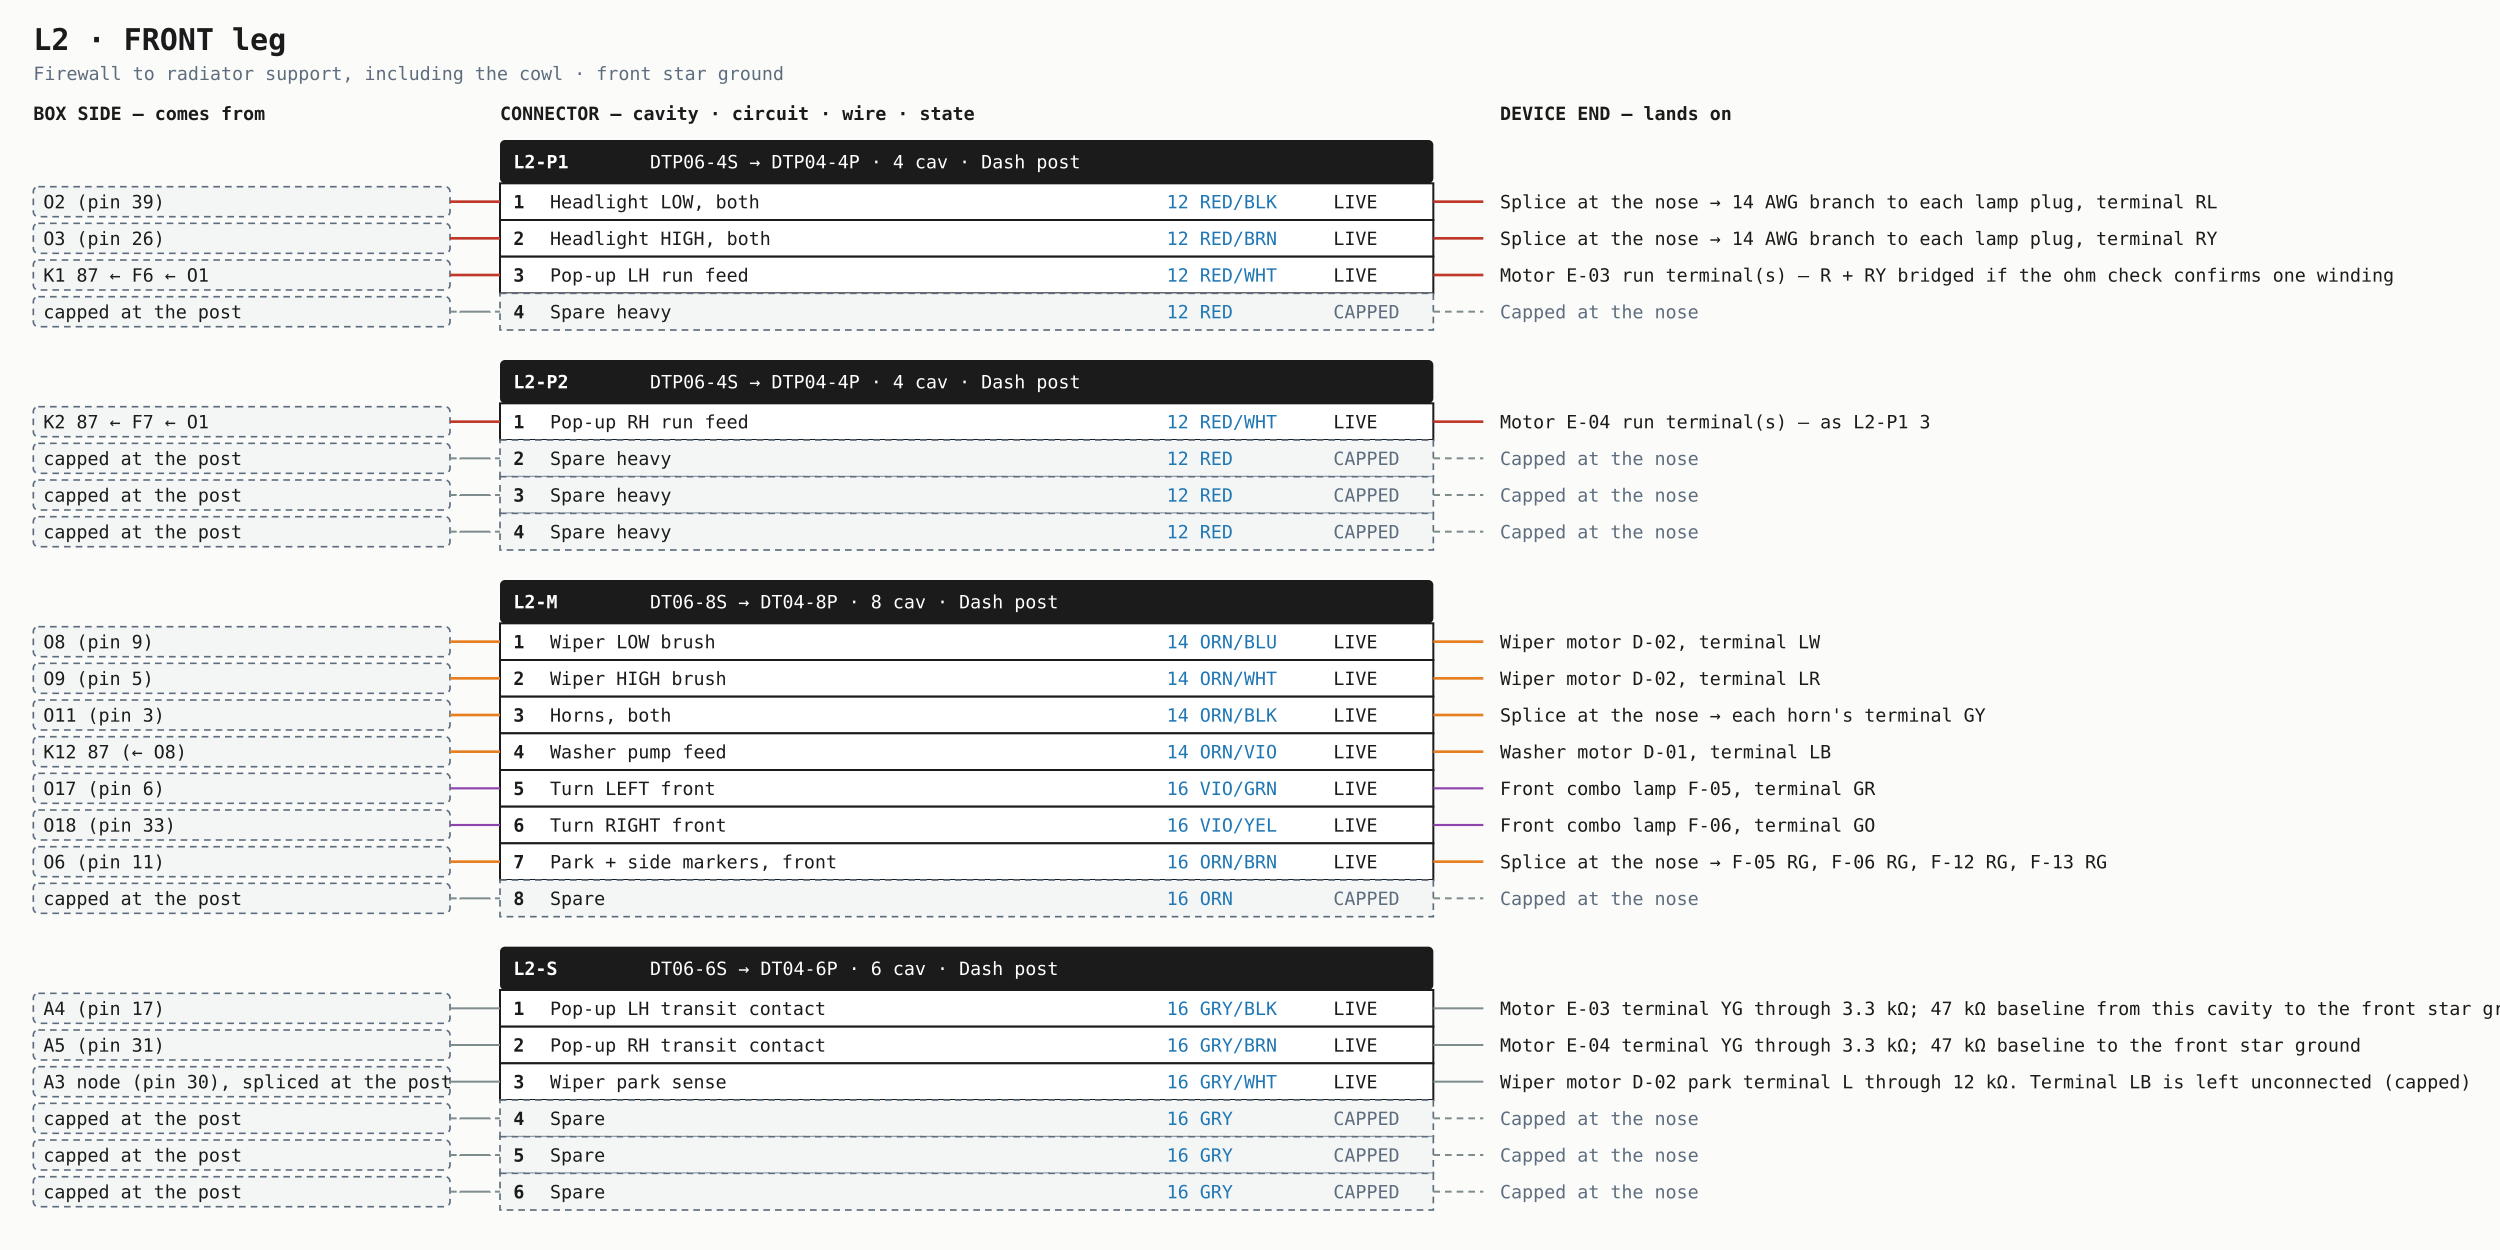
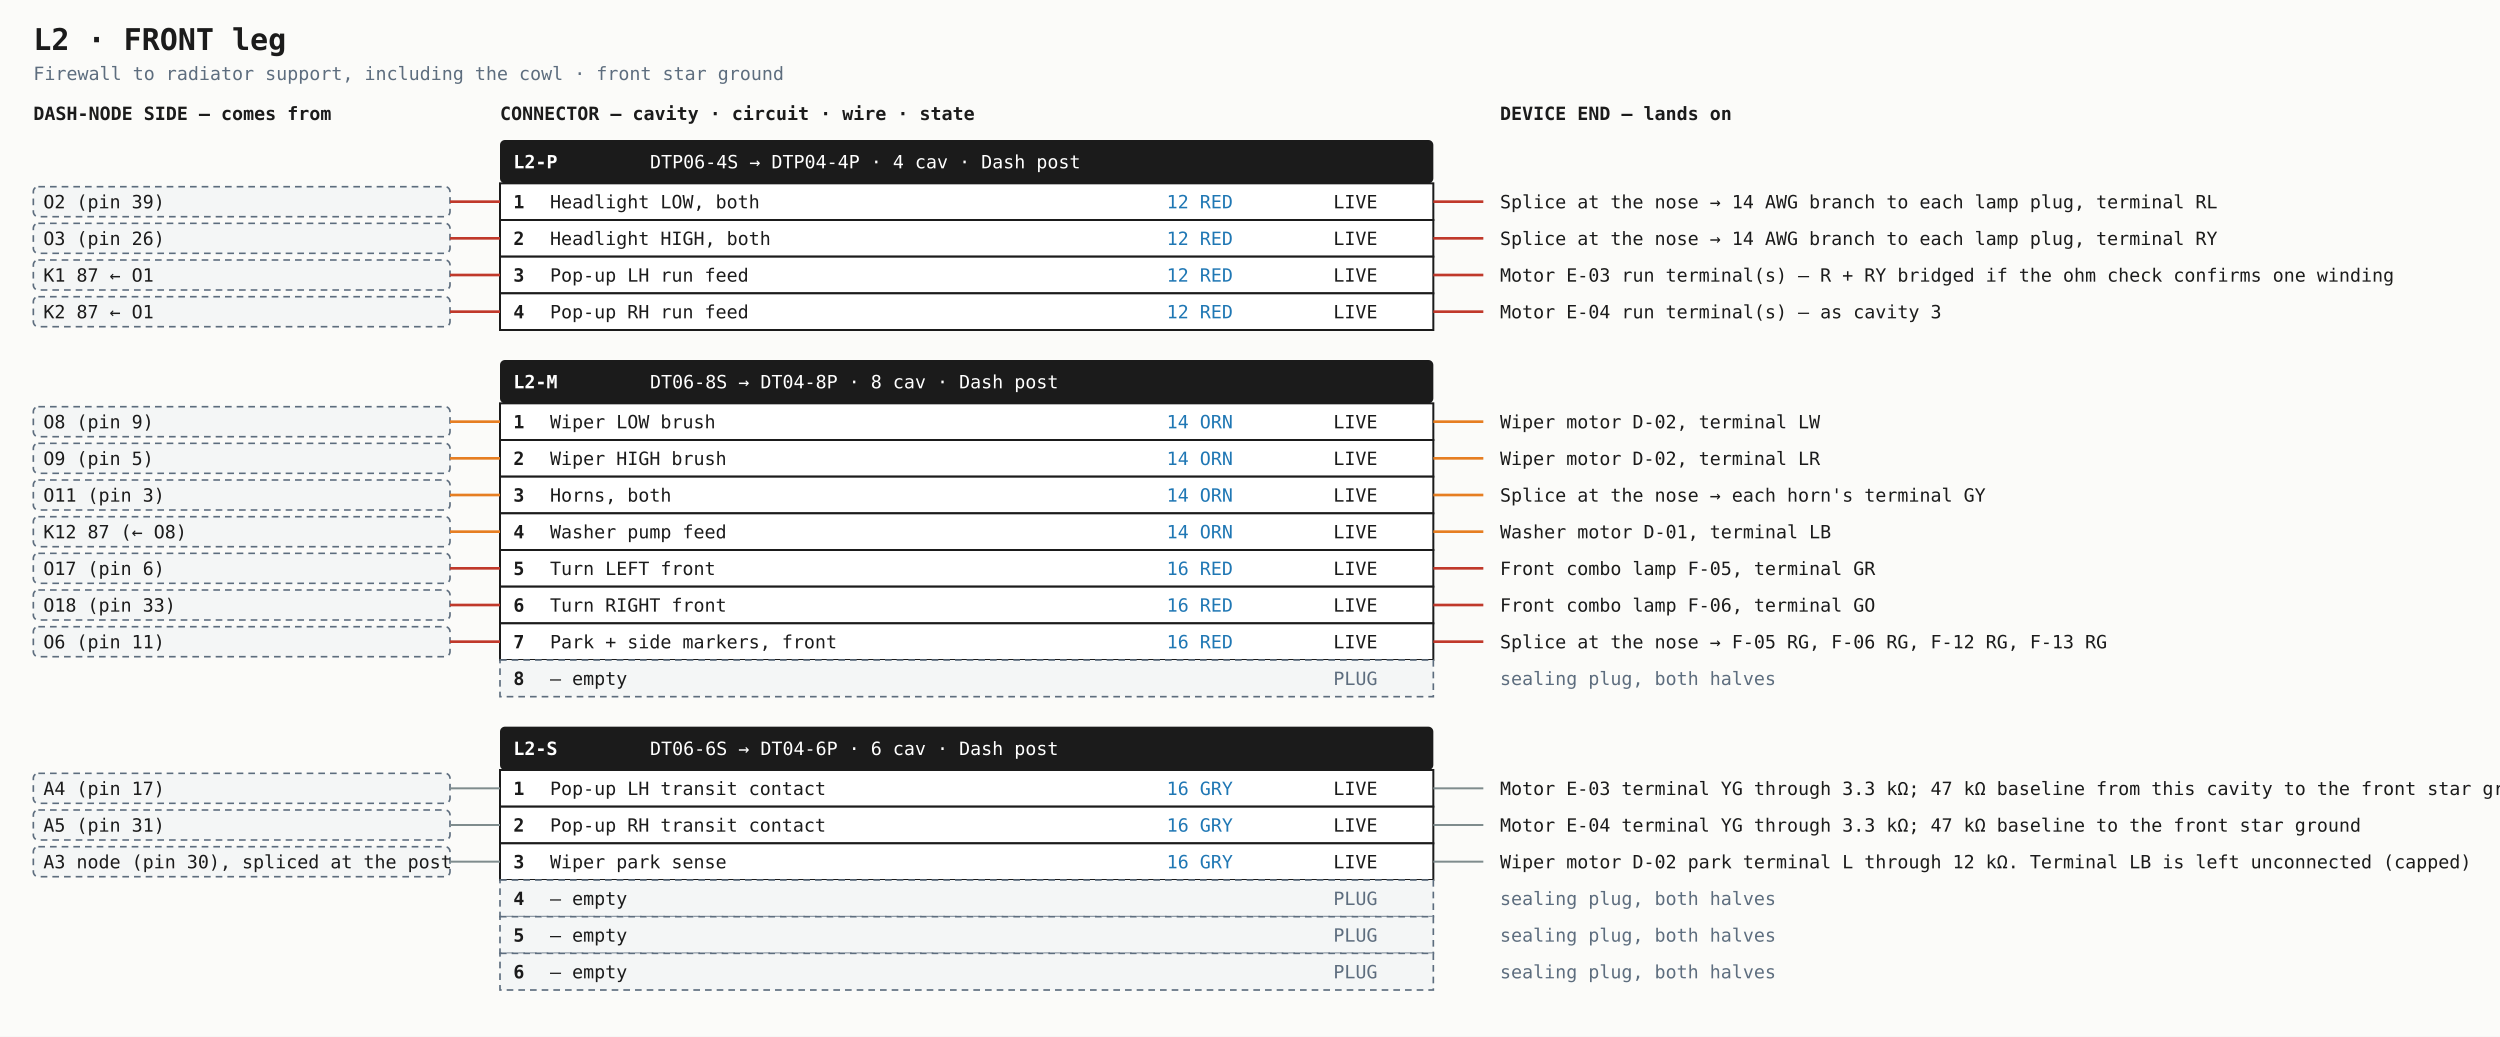
- <svg xmlns="http://www.w3.org/2000/svg" width="1500" height="750" viewBox="0 0 1500 750" font-family="ui-monospace, Menlo, Consolas, 'DejaVu Sans Mono', monospace" font-size="11">
+ <svg xmlns="http://www.w3.org/2000/svg" width="1500" height="622" viewBox="0 0 1500 622" font-family="ui-monospace, Menlo, Consolas, 'DejaVu Sans Mono', monospace" font-size="11">
  <style>
.t{fill:#1b1b1b}.d{fill:#5d6d7e}.h{font-weight:700;fill:#1b1b1b}.w{fill:#fff}
.box{fill:#fff;stroke:#1b1b1b;stroke-width:1.2}
.zone{fill:#f4f6f6;stroke:#5d6d7e;stroke-width:1;stroke-dasharray:4 3}
.hdr{fill:#1b1b1b}
.pwr{stroke:#c0392b;stroke-width:3;fill:none}
.pwr2{stroke:#c0392b;stroke-width:1.8;fill:none}
.sig{stroke:#1b1b1b;stroke-width:1.3;fill:none}
.cap{stroke:#7f8c8d;stroke-width:1.2;fill:none;stroke-dasharray:4 3}
.gnd{stroke:#7f8c8d;stroke-width:1.4;fill:none}
.can{stroke:#1f77b4;stroke-width:1.4;fill:none;stroke-dasharray:6 3}
.blu{stroke:#1f77b4;stroke-width:1.3;fill:none}
.org{stroke:#e67e22;stroke-width:1.6;fill:none}
.vio{stroke:#8e44ad;stroke-width:1.3;fill:none}
.gry{stroke:#7f8c8d;stroke-width:1.2;fill:none}
.pnk{stroke:#e84393;stroke-width:1.2;fill:none}
.red{stroke:#c0392b;stroke-width:1.6;fill:none}
.s{font-size:10;fill:#5d6d7e}.b{fill:#1f77b4}.r{fill:#c0392b}
.mono{font-family:ui-monospace, Menlo, Consolas, 'DejaVu Sans Mono', monospace}
</style>
-   <rect width="1500" height="750" fill="#fbfbf9" />
+   <rect width="1500" height="622" fill="#fbfbf9" />
  <text x="20" y="30" font-size="18" class="h">L2 · FRONT leg</text>
  <text x="20" y="48" class="d">Firewall to radiator support, including the cowl · front star ground</text>
-   <text x="20.0" y="72.0" class="h">BOX SIDE — comes from</text>
+   <text x="20.0" y="72.0" class="h">DASH-NODE SIDE — comes from</text>
  <text x="300.0" y="72.0" class="h">CONNECTOR — cavity · circuit · wire · state</text>
  <text x="900.0" y="72.0" class="h">DEVICE END — lands on</text>
  <rect x="300.0" y="84.0" width="560.0" height="26.0" rx="3" class="hdr" />
-   <text x="308.0" y="101.0" class="w" font-weight="700">L2-P1</text>
+   <text x="308.0" y="101.0" class="w" font-weight="700">L2-P</text>
  <text x="390.0" y="101.0" class="w">DTP06-4S → DTP04-4P · 4 cav · Dash post</text>
  <rect x="300.0" y="110.0" width="560.0" height="22.0" rx="0" class="box" />
  <text x="308.0" y="125.0" class="h">1</text>
  <text x="330.0" y="125.0" class="t">Headlight LOW, both</text>
-   <text x="700.0" y="125.0" class="b">12 RED/BLK</text>
+   <text x="700.0" y="125.0" class="b">12 RED</text>
  <text x="800.0" y="125.0" class="t">LIVE</text>
  <rect x="300.0" y="132.0" width="560.0" height="22.0" rx="0" class="box" />
  <text x="308.0" y="147.0" class="h">2</text>
  <text x="330.0" y="147.0" class="t">Headlight HIGH, both</text>
-   <text x="700.0" y="147.0" class="b">12 RED/BRN</text>
+   <text x="700.0" y="147.0" class="b">12 RED</text>
  <text x="800.0" y="147.0" class="t">LIVE</text>
  <rect x="300.0" y="154.0" width="560.0" height="22.0" rx="0" class="box" />
  <text x="308.0" y="169.0" class="h">3</text>
  <text x="330.0" y="169.0" class="t">Pop-up LH run feed</text>
-   <text x="700.0" y="169.0" class="b">12 RED/WHT</text>
+   <text x="700.0" y="169.0" class="b">12 RED</text>
  <text x="800.0" y="169.0" class="t">LIVE</text>
-   <rect x="300.0" y="176.0" width="560.0" height="22.0" rx="0" class="zone" />
+   <rect x="300.0" y="176.0" width="560.0" height="22.0" rx="0" class="box" />
  <text x="308.0" y="191.0" class="h">4</text>
-   <text x="330.0" y="191.0" class="t">Spare heavy</text>
+   <text x="330.0" y="191.0" class="t">Pop-up RH run feed</text>
  <text x="700.0" y="191.0" class="b">12 RED</text>
-   <text x="800.0" y="191.0" class="d">CAPPED</text>
+   <text x="800.0" y="191.0" class="t">LIVE</text>
  <rect x="300.0" y="216.0" width="560.0" height="26.0" rx="3" class="hdr" />
-   <text x="308.0" y="233.0" class="w" font-weight="700">L2-P2</text>
-   <text x="390.0" y="233.0" class="w">DTP06-4S → DTP04-4P · 4 cav · Dash post</text>
+   <text x="308.0" y="233.0" class="w" font-weight="700">L2-M</text>
+   <text x="390.0" y="233.0" class="w">DT06-8S → DT04-8P · 8 cav · Dash post</text>
  <rect x="300.0" y="242.0" width="560.0" height="22.0" rx="0" class="box" />
  <text x="308.0" y="257.0" class="h">1</text>
-   <text x="330.0" y="257.0" class="t">Pop-up RH run feed</text>
-   <text x="700.0" y="257.0" class="b">12 RED/WHT</text>
+   <text x="330.0" y="257.0" class="t">Wiper LOW brush</text>
+   <text x="700.0" y="257.0" class="b">14 ORN</text>
  <text x="800.0" y="257.0" class="t">LIVE</text>
-   <rect x="300.0" y="264.0" width="560.0" height="22.0" rx="0" class="zone" />
+   <rect x="300.0" y="264.0" width="560.0" height="22.0" rx="0" class="box" />
  <text x="308.0" y="279.0" class="h">2</text>
-   <text x="330.0" y="279.0" class="t">Spare heavy</text>
-   <text x="700.0" y="279.0" class="b">12 RED</text>
-   <text x="800.0" y="279.0" class="d">CAPPED</text>
-   <rect x="300.0" y="286.0" width="560.0" height="22.0" rx="0" class="zone" />
+   <text x="330.0" y="279.0" class="t">Wiper HIGH brush</text>
+   <text x="700.0" y="279.0" class="b">14 ORN</text>
+   <text x="800.0" y="279.0" class="t">LIVE</text>
+   <rect x="300.0" y="286.0" width="560.0" height="22.0" rx="0" class="box" />
  <text x="308.0" y="301.0" class="h">3</text>
-   <text x="330.0" y="301.0" class="t">Spare heavy</text>
-   <text x="700.0" y="301.0" class="b">12 RED</text>
-   <text x="800.0" y="301.0" class="d">CAPPED</text>
-   <rect x="300.0" y="308.0" width="560.0" height="22.0" rx="0" class="zone" />
+   <text x="330.0" y="301.0" class="t">Horns, both</text>
+   <text x="700.0" y="301.0" class="b">14 ORN</text>
+   <text x="800.0" y="301.0" class="t">LIVE</text>
+   <rect x="300.0" y="308.0" width="560.0" height="22.0" rx="0" class="box" />
  <text x="308.0" y="323.0" class="h">4</text>
-   <text x="330.0" y="323.0" class="t">Spare heavy</text>
-   <text x="700.0" y="323.0" class="b">12 RED</text>
-   <text x="800.0" y="323.0" class="d">CAPPED</text>
-   <rect x="300.0" y="348.0" width="560.0" height="26.0" rx="3" class="hdr" />
-   <text x="308.0" y="365.0" class="w" font-weight="700">L2-M</text>
-   <text x="390.0" y="365.0" class="w">DT06-8S → DT04-8P · 8 cav · Dash post</text>
+   <text x="330.0" y="323.0" class="t">Washer pump feed</text>
+   <text x="700.0" y="323.0" class="b">14 ORN</text>
+   <text x="800.0" y="323.0" class="t">LIVE</text>
+   <rect x="300.0" y="330.0" width="560.0" height="22.0" rx="0" class="box" />
+   <text x="308.0" y="345.0" class="h">5</text>
+   <text x="330.0" y="345.0" class="t">Turn LEFT front</text>
+   <text x="700.0" y="345.0" class="b">16 RED</text>
+   <text x="800.0" y="345.0" class="t">LIVE</text>
+   <rect x="300.0" y="352.0" width="560.0" height="22.0" rx="0" class="box" />
+   <text x="308.0" y="367.0" class="h">6</text>
+   <text x="330.0" y="367.0" class="t">Turn RIGHT front</text>
+   <text x="700.0" y="367.0" class="b">16 RED</text>
+   <text x="800.0" y="367.0" class="t">LIVE</text>
  <rect x="300.0" y="374.0" width="560.0" height="22.0" rx="0" class="box" />
-   <text x="308.0" y="389.0" class="h">1</text>
-   <text x="330.0" y="389.0" class="t">Wiper LOW brush</text>
-   <text x="700.0" y="389.0" class="b">14 ORN/BLU</text>
+   <text x="308.0" y="389.0" class="h">7</text>
+   <text x="330.0" y="389.0" class="t">Park + side markers, front</text>
+   <text x="700.0" y="389.0" class="b">16 RED</text>
  <text x="800.0" y="389.0" class="t">LIVE</text>
-   <rect x="300.0" y="396.0" width="560.0" height="22.0" rx="0" class="box" />
-   <text x="308.0" y="411.0" class="h">2</text>
-   <text x="330.0" y="411.0" class="t">Wiper HIGH brush</text>
-   <text x="700.0" y="411.0" class="b">14 ORN/WHT</text>
-   <text x="800.0" y="411.0" class="t">LIVE</text>
-   <rect x="300.0" y="418.0" width="560.0" height="22.0" rx="0" class="box" />
-   <text x="308.0" y="433.0" class="h">3</text>
-   <text x="330.0" y="433.0" class="t">Horns, both</text>
-   <text x="700.0" y="433.0" class="b">14 ORN/BLK</text>
-   <text x="800.0" y="433.0" class="t">LIVE</text>
-   <rect x="300.0" y="440.0" width="560.0" height="22.0" rx="0" class="box" />
-   <text x="308.0" y="455.0" class="h">4</text>
-   <text x="330.0" y="455.0" class="t">Washer pump feed</text>
-   <text x="700.0" y="455.0" class="b">14 ORN/VIO</text>
-   <text x="800.0" y="455.0" class="t">LIVE</text>
+   <rect x="300.0" y="396.0" width="560.0" height="22.0" rx="0" class="zone" />
+   <text x="308.0" y="411.0" class="h">8</text>
+   <text x="330.0" y="411.0" class="t">— empty</text>
+   <text x="800.0" y="411.0" class="d">PLUG</text>
+   <rect x="300.0" y="436.0" width="560.0" height="26.0" rx="3" class="hdr" />
+   <text x="308.0" y="453.0" class="w" font-weight="700">L2-S</text>
+   <text x="390.0" y="453.0" class="w">DT06-6S → DT04-6P · 6 cav · Dash post</text>
  <rect x="300.0" y="462.0" width="560.0" height="22.0" rx="0" class="box" />
-   <text x="308.0" y="477.0" class="h">5</text>
-   <text x="330.0" y="477.0" class="t">Turn LEFT front</text>
-   <text x="700.0" y="477.0" class="b">16 VIO/GRN</text>
+   <text x="308.0" y="477.0" class="h">1</text>
+   <text x="330.0" y="477.0" class="t">Pop-up LH transit contact</text>
+   <text x="700.0" y="477.0" class="b">16 GRY</text>
  <text x="800.0" y="477.0" class="t">LIVE</text>
  <rect x="300.0" y="484.0" width="560.0" height="22.0" rx="0" class="box" />
-   <text x="308.0" y="499.0" class="h">6</text>
-   <text x="330.0" y="499.0" class="t">Turn RIGHT front</text>
-   <text x="700.0" y="499.0" class="b">16 VIO/YEL</text>
+   <text x="308.0" y="499.0" class="h">2</text>
+   <text x="330.0" y="499.0" class="t">Pop-up RH transit contact</text>
+   <text x="700.0" y="499.0" class="b">16 GRY</text>
  <text x="800.0" y="499.0" class="t">LIVE</text>
  <rect x="300.0" y="506.0" width="560.0" height="22.0" rx="0" class="box" />
-   <text x="308.0" y="521.0" class="h">7</text>
-   <text x="330.0" y="521.0" class="t">Park + side markers, front</text>
-   <text x="700.0" y="521.0" class="b">16 ORN/BRN</text>
+   <text x="308.0" y="521.0" class="h">3</text>
+   <text x="330.0" y="521.0" class="t">Wiper park sense</text>
+   <text x="700.0" y="521.0" class="b">16 GRY</text>
  <text x="800.0" y="521.0" class="t">LIVE</text>
  <rect x="300.0" y="528.0" width="560.0" height="22.0" rx="0" class="zone" />
-   <text x="308.0" y="543.0" class="h">8</text>
-   <text x="330.0" y="543.0" class="t">Spare</text>
-   <text x="700.0" y="543.0" class="b">16 ORN</text>
-   <text x="800.0" y="543.0" class="d">CAPPED</text>
-   <rect x="300.0" y="568.0" width="560.0" height="26.0" rx="3" class="hdr" />
-   <text x="308.0" y="585.0" class="w" font-weight="700">L2-S</text>
-   <text x="390.0" y="585.0" class="w">DT06-6S → DT04-6P · 6 cav · Dash post</text>
-   <rect x="300.0" y="594.0" width="560.0" height="22.0" rx="0" class="box" />
-   <text x="308.0" y="609.0" class="h">1</text>
-   <text x="330.0" y="609.0" class="t">Pop-up LH transit contact</text>
-   <text x="700.0" y="609.0" class="b">16 GRY/BLK</text>
-   <text x="800.0" y="609.0" class="t">LIVE</text>
-   <rect x="300.0" y="616.0" width="560.0" height="22.0" rx="0" class="box" />
-   <text x="308.0" y="631.0" class="h">2</text>
-   <text x="330.0" y="631.0" class="t">Pop-up RH transit contact</text>
-   <text x="700.0" y="631.0" class="b">16 GRY/BRN</text>
-   <text x="800.0" y="631.0" class="t">LIVE</text>
-   <rect x="300.0" y="638.0" width="560.0" height="22.0" rx="0" class="box" />
-   <text x="308.0" y="653.0" class="h">3</text>
-   <text x="330.0" y="653.0" class="t">Wiper park sense</text>
-   <text x="700.0" y="653.0" class="b">16 GRY/WHT</text>
-   <text x="800.0" y="653.0" class="t">LIVE</text>
-   <rect x="300.0" y="660.0" width="560.0" height="22.0" rx="0" class="zone" />
-   <text x="308.0" y="675.0" class="h">4</text>
-   <text x="330.0" y="675.0" class="t">Spare</text>
-   <text x="700.0" y="675.0" class="b">16 GRY</text>
-   <text x="800.0" y="675.0" class="d">CAPPED</text>
-   <rect x="300.0" y="682.0" width="560.0" height="22.0" rx="0" class="zone" />
-   <text x="308.0" y="697.0" class="h">5</text>
-   <text x="330.0" y="697.0" class="t">Spare</text>
-   <text x="700.0" y="697.0" class="b">16 GRY</text>
-   <text x="800.0" y="697.0" class="d">CAPPED</text>
-   <rect x="300.0" y="704.0" width="560.0" height="22.0" rx="0" class="zone" />
-   <text x="308.0" y="719.0" class="h">6</text>
-   <text x="330.0" y="719.0" class="t">Spare</text>
-   <text x="700.0" y="719.0" class="b">16 GRY</text>
-   <text x="800.0" y="719.0" class="d">CAPPED</text>
+   <text x="308.0" y="543.0" class="h">4</text>
+   <text x="330.0" y="543.0" class="t">— empty</text>
+   <text x="800.0" y="543.0" class="d">PLUG</text>
+   <rect x="300.0" y="550.0" width="560.0" height="22.0" rx="0" class="zone" />
+   <text x="308.0" y="565.0" class="h">5</text>
+   <text x="330.0" y="565.0" class="t">— empty</text>
+   <text x="800.0" y="565.0" class="d">PLUG</text>
+   <rect x="300.0" y="572.0" width="560.0" height="22.0" rx="0" class="zone" />
+   <text x="308.0" y="587.0" class="h">6</text>
+   <text x="330.0" y="587.0" class="t">— empty</text>
+   <text x="800.0" y="587.0" class="d">PLUG</text>
  <rect x="20.0" y="112.0" width="250.0" height="18.0" rx="3" class="zone" />
  <text x="26.0" y="125.0" class="t">O2 (pin 39)</text>
-   <path d="M 270.0 121.0 L 294.0 121.0 L 276.0 121.0 L 300.0 121.0" class="red" />
+   <path d="M 270.0 121.0 L 300.0 121.0" class="red" />
  <path d="M 860.0 121.0 L 890.0 121.0" class="red" />
  <text x="900.0" y="125.0" class="t">Splice at the nose → 14 AWG branch to each lamp plug, terminal RL</text>
  <rect x="20.0" y="134.0" width="250.0" height="18.0" rx="3" class="zone" />
  <text x="26.0" y="147.0" class="t">O3 (pin 26)</text>
-   <path d="M 270.0 143.0 L 294.0 143.0 L 276.0 143.0 L 300.0 143.0" class="red" />
+   <path d="M 270.0 143.0 L 300.0 143.0" class="red" />
  <path d="M 860.0 143.0 L 890.0 143.0" class="red" />
  <text x="900.0" y="147.0" class="t">Splice at the nose → 14 AWG branch to each lamp plug, terminal RY</text>
  <rect x="20.0" y="156.0" width="250.0" height="18.0" rx="3" class="zone" />
-   <text x="26.0" y="169.0" class="t">K1 87 ← F6 ← O1</text>
-   <path d="M 270.0 165.0 L 294.0 165.0 L 276.0 165.0 L 300.0 165.0" class="red" />
+   <text x="26.0" y="169.0" class="t">K1 87 ← O1</text>
+   <path d="M 270.0 165.0 L 300.0 165.0" class="red" />
  <path d="M 860.0 165.0 L 890.0 165.0" class="red" />
  <text x="900.0" y="169.0" class="t">Motor E-03 run terminal(s) — R + RY bridged if the ohm check confirms one winding</text>
  <rect x="20.0" y="178.0" width="250.0" height="18.0" rx="3" class="zone" />
-   <text x="26.0" y="191.0" class="t">capped at the post</text>
-   <path d="M 270.0 187.0 L 294.0 187.0 L 276.0 187.0 L 300.0 187.0" class="cap" />
-   <path d="M 860.0 187.0 L 890.0 187.0" class="cap" />
-   <text x="900.0" y="191.0" class="d">Capped at the nose</text>
+   <text x="26.0" y="191.0" class="t">K2 87 ← O1</text>
+   <path d="M 270.0 187.0 L 300.0 187.0" class="red" />
+   <path d="M 860.0 187.0 L 890.0 187.0" class="red" />
+   <text x="900.0" y="191.0" class="t">Motor E-04 run terminal(s) — as cavity 3</text>
  <rect x="20.0" y="244.0" width="250.0" height="18.0" rx="3" class="zone" />
-   <text x="26.0" y="257.0" class="t">K2 87 ← F7 ← O1</text>
-   <path d="M 270.0 253.0 L 294.0 253.0 L 276.0 253.0 L 300.0 253.0" class="red" />
-   <path d="M 860.0 253.0 L 890.0 253.0" class="red" />
-   <text x="900.0" y="257.0" class="t">Motor E-04 run terminal(s) — as L2-P1 3</text>
+   <text x="26.0" y="257.0" class="t">O8 (pin 9)</text>
+   <path d="M 270.0 253.0 L 300.0 253.0" class="org" />
+   <path d="M 860.0 253.0 L 890.0 253.0" class="org" />
+   <text x="900.0" y="257.0" class="t">Wiper motor D-02, terminal LW</text>
  <rect x="20.0" y="266.0" width="250.0" height="18.0" rx="3" class="zone" />
-   <text x="26.0" y="279.0" class="t">capped at the post</text>
-   <path d="M 270.0 275.0 L 294.0 275.0 L 276.0 275.0 L 300.0 275.0" class="cap" />
-   <path d="M 860.0 275.0 L 890.0 275.0" class="cap" />
-   <text x="900.0" y="279.0" class="d">Capped at the nose</text>
+   <text x="26.0" y="279.0" class="t">O9 (pin 5)</text>
+   <path d="M 270.0 275.0 L 300.0 275.0" class="org" />
+   <path d="M 860.0 275.0 L 890.0 275.0" class="org" />
+   <text x="900.0" y="279.0" class="t">Wiper motor D-02, terminal LR</text>
  <rect x="20.0" y="288.0" width="250.0" height="18.0" rx="3" class="zone" />
-   <text x="26.0" y="301.0" class="t">capped at the post</text>
-   <path d="M 270.0 297.0 L 294.0 297.0 L 276.0 297.0 L 300.0 297.0" class="cap" />
-   <path d="M 860.0 297.0 L 890.0 297.0" class="cap" />
-   <text x="900.0" y="301.0" class="d">Capped at the nose</text>
+   <text x="26.0" y="301.0" class="t">O11 (pin 3)</text>
+   <path d="M 270.0 297.0 L 300.0 297.0" class="org" />
+   <path d="M 860.0 297.0 L 890.0 297.0" class="org" />
+   <text x="900.0" y="301.0" class="t">Splice at the nose → each horn's terminal GY</text>
  <rect x="20.0" y="310.0" width="250.0" height="18.0" rx="3" class="zone" />
-   <text x="26.0" y="323.0" class="t">capped at the post</text>
-   <path d="M 270.0 319.0 L 294.0 319.0 L 276.0 319.0 L 300.0 319.0" class="cap" />
-   <path d="M 860.0 319.0 L 890.0 319.0" class="cap" />
-   <text x="900.0" y="323.0" class="d">Capped at the nose</text>
+   <text x="26.0" y="323.0" class="t">K12 87 (← O8)</text>
+   <path d="M 270.0 319.0 L 300.0 319.0" class="org" />
+   <path d="M 860.0 319.0 L 890.0 319.0" class="org" />
+   <text x="900.0" y="323.0" class="t">Washer motor D-01, terminal LB</text>
+   <rect x="20.0" y="332.0" width="250.0" height="18.0" rx="3" class="zone" />
+   <text x="26.0" y="345.0" class="t">O17 (pin 6)</text>
+   <path d="M 270.0 341.0 L 300.0 341.0" class="red" />
+   <path d="M 860.0 341.0 L 890.0 341.0" class="red" />
+   <text x="900.0" y="345.0" class="t">Front combo lamp F-05, terminal GR</text>
+   <rect x="20.0" y="354.0" width="250.0" height="18.0" rx="3" class="zone" />
+   <text x="26.0" y="367.0" class="t">O18 (pin 33)</text>
+   <path d="M 270.0 363.0 L 300.0 363.0" class="red" />
+   <path d="M 860.0 363.0 L 890.0 363.0" class="red" />
+   <text x="900.0" y="367.0" class="t">Front combo lamp F-06, terminal GO</text>
  <rect x="20.0" y="376.0" width="250.0" height="18.0" rx="3" class="zone" />
-   <text x="26.0" y="389.0" class="t">O8 (pin 9)</text>
-   <path d="M 270.0 385.0 L 294.0 385.0 L 276.0 385.0 L 300.0 385.0" class="org" />
-   <path d="M 860.0 385.0 L 890.0 385.0" class="org" />
-   <text x="900.0" y="389.0" class="t">Wiper motor D-02, terminal LW</text>
-   <rect x="20.0" y="398.0" width="250.0" height="18.0" rx="3" class="zone" />
-   <text x="26.0" y="411.0" class="t">O9 (pin 5)</text>
-   <path d="M 270.0 407.0 L 294.0 407.0 L 276.0 407.0 L 300.0 407.0" class="org" />
-   <path d="M 860.0 407.0 L 890.0 407.0" class="org" />
-   <text x="900.0" y="411.0" class="t">Wiper motor D-02, terminal LR</text>
-   <rect x="20.0" y="420.0" width="250.0" height="18.0" rx="3" class="zone" />
-   <text x="26.0" y="433.0" class="t">O11 (pin 3)</text>
-   <path d="M 270.0 429.0 L 294.0 429.0 L 276.0 429.0 L 300.0 429.0" class="org" />
-   <path d="M 860.0 429.0 L 890.0 429.0" class="org" />
-   <text x="900.0" y="433.0" class="t">Splice at the nose → each horn's terminal GY</text>
-   <rect x="20.0" y="442.0" width="250.0" height="18.0" rx="3" class="zone" />
-   <text x="26.0" y="455.0" class="t">K12 87 (← O8)</text>
-   <path d="M 270.0 451.0 L 294.0 451.0 L 276.0 451.0 L 300.0 451.0" class="org" />
-   <path d="M 860.0 451.0 L 890.0 451.0" class="org" />
-   <text x="900.0" y="455.0" class="t">Washer motor D-01, terminal LB</text>
+   <text x="26.0" y="389.0" class="t">O6 (pin 11)</text>
+   <path d="M 270.0 385.0 L 300.0 385.0" class="red" />
+   <path d="M 860.0 385.0 L 890.0 385.0" class="red" />
+   <text x="900.0" y="389.0" class="t">Splice at the nose → F-05 RG, F-06 RG, F-12 RG, F-13 RG</text>
+   <text x="900.0" y="411.0" class="d">sealing plug, both halves</text>
  <rect x="20.0" y="464.0" width="250.0" height="18.0" rx="3" class="zone" />
-   <text x="26.0" y="477.0" class="t">O17 (pin 6)</text>
-   <path d="M 270.0 473.0 L 294.0 473.0 L 276.0 473.0 L 300.0 473.0" class="vio" />
-   <path d="M 860.0 473.0 L 890.0 473.0" class="vio" />
-   <text x="900.0" y="477.0" class="t">Front combo lamp F-05, terminal GR</text>
+   <text x="26.0" y="477.0" class="t">A4 (pin 17)</text>
+   <path d="M 270.0 473.0 L 300.0 473.0" class="gry" />
+   <path d="M 860.0 473.0 L 890.0 473.0" class="gry" />
+   <text x="900.0" y="477.0" class="t">Motor E-03 terminal YG through 3.3 kΩ; 47 kΩ baseline from this cavity to the front star ground</text>
  <rect x="20.0" y="486.0" width="250.0" height="18.0" rx="3" class="zone" />
-   <text x="26.0" y="499.0" class="t">O18 (pin 33)</text>
-   <path d="M 270.0 495.0 L 294.0 495.0 L 276.0 495.0 L 300.0 495.0" class="vio" />
-   <path d="M 860.0 495.0 L 890.0 495.0" class="vio" />
-   <text x="900.0" y="499.0" class="t">Front combo lamp F-06, terminal GO</text>
+   <text x="26.0" y="499.0" class="t">A5 (pin 31)</text>
+   <path d="M 270.0 495.0 L 300.0 495.0" class="gry" />
+   <path d="M 860.0 495.0 L 890.0 495.0" class="gry" />
+   <text x="900.0" y="499.0" class="t">Motor E-04 terminal YG through 3.3 kΩ; 47 kΩ baseline to the front star ground</text>
  <rect x="20.0" y="508.0" width="250.0" height="18.0" rx="3" class="zone" />
-   <text x="26.0" y="521.0" class="t">O6 (pin 11)</text>
-   <path d="M 270.0 517.0 L 294.0 517.0 L 276.0 517.0 L 300.0 517.0" class="org" />
-   <path d="M 860.0 517.0 L 890.0 517.0" class="org" />
-   <text x="900.0" y="521.0" class="t">Splice at the nose → F-05 RG, F-06 RG, F-12 RG, F-13 RG</text>
-   <rect x="20.0" y="530.0" width="250.0" height="18.0" rx="3" class="zone" />
-   <text x="26.0" y="543.0" class="t">capped at the post</text>
-   <path d="M 270.0 539.0 L 294.0 539.0 L 276.0 539.0 L 300.0 539.0" class="cap" />
-   <path d="M 860.0 539.0 L 890.0 539.0" class="cap" />
-   <text x="900.0" y="543.0" class="d">Capped at the nose</text>
-   <rect x="20.0" y="596.0" width="250.0" height="18.0" rx="3" class="zone" />
-   <text x="26.0" y="609.0" class="t">A4 (pin 17)</text>
-   <path d="M 270.0 605.0 L 294.0 605.0 L 276.0 605.0 L 300.0 605.0" class="gry" />
-   <path d="M 860.0 605.0 L 890.0 605.0" class="gry" />
-   <text x="900.0" y="609.0" class="t">Motor E-03 terminal YG through 3.3 kΩ; 47 kΩ baseline from this cavity to the front star gro</text>
-   <rect x="20.0" y="618.0" width="250.0" height="18.0" rx="3" class="zone" />
-   <text x="26.0" y="631.0" class="t">A5 (pin 31)</text>
-   <path d="M 270.0 627.0 L 294.0 627.0 L 276.0 627.0 L 300.0 627.0" class="gry" />
-   <path d="M 860.0 627.0 L 890.0 627.0" class="gry" />
-   <text x="900.0" y="631.0" class="t">Motor E-04 terminal YG through 3.3 kΩ; 47 kΩ baseline to the front star ground</text>
-   <rect x="20.0" y="640.0" width="250.0" height="18.0" rx="3" class="zone" />
-   <text x="26.0" y="653.0" class="t">A3 node (pin 30), spliced at the post</text>
-   <path d="M 270.0 649.0 L 294.0 649.0 L 276.0 649.0 L 300.0 649.0" class="gry" />
-   <path d="M 860.0 649.0 L 890.0 649.0" class="gry" />
-   <text x="900.0" y="653.0" class="t">Wiper motor D-02 park terminal L through 12 kΩ. Terminal LB is left unconnected (capped)</text>
-   <rect x="20.0" y="662.0" width="250.0" height="18.0" rx="3" class="zone" />
-   <text x="26.0" y="675.0" class="t">capped at the post</text>
-   <path d="M 270.0 671.0 L 294.0 671.0 L 276.0 671.0 L 300.0 671.0" class="cap" />
-   <path d="M 860.0 671.0 L 890.0 671.0" class="cap" />
-   <text x="900.0" y="675.0" class="d">Capped at the nose</text>
-   <rect x="20.0" y="684.0" width="250.0" height="18.0" rx="3" class="zone" />
-   <text x="26.0" y="697.0" class="t">capped at the post</text>
-   <path d="M 270.0 693.0 L 294.0 693.0 L 276.0 693.0 L 300.0 693.0" class="cap" />
-   <path d="M 860.0 693.0 L 890.0 693.0" class="cap" />
-   <text x="900.0" y="697.0" class="d">Capped at the nose</text>
-   <rect x="20.0" y="706.0" width="250.0" height="18.0" rx="3" class="zone" />
-   <text x="26.0" y="719.0" class="t">capped at the post</text>
-   <path d="M 270.0 715.0 L 294.0 715.0 L 276.0 715.0 L 300.0 715.0" class="cap" />
-   <path d="M 860.0 715.0 L 890.0 715.0" class="cap" />
-   <text x="900.0" y="719.0" class="d">Capped at the nose</text>
+   <text x="26.0" y="521.0" class="t">A3 node (pin 30), spliced at the post</text>
+   <path d="M 270.0 517.0 L 300.0 517.0" class="gry" />
+   <path d="M 860.0 517.0 L 890.0 517.0" class="gry" />
+   <text x="900.0" y="521.0" class="t">Wiper motor D-02 park terminal L through 12 kΩ. Terminal LB is left unconnected (capped)</text>
+   <text x="900.0" y="543.0" class="d">sealing plug, both halves</text>
+   <text x="900.0" y="565.0" class="d">sealing plug, both halves</text>
+   <text x="900.0" y="587.0" class="d">sealing plug, both halves</text>
</svg>
